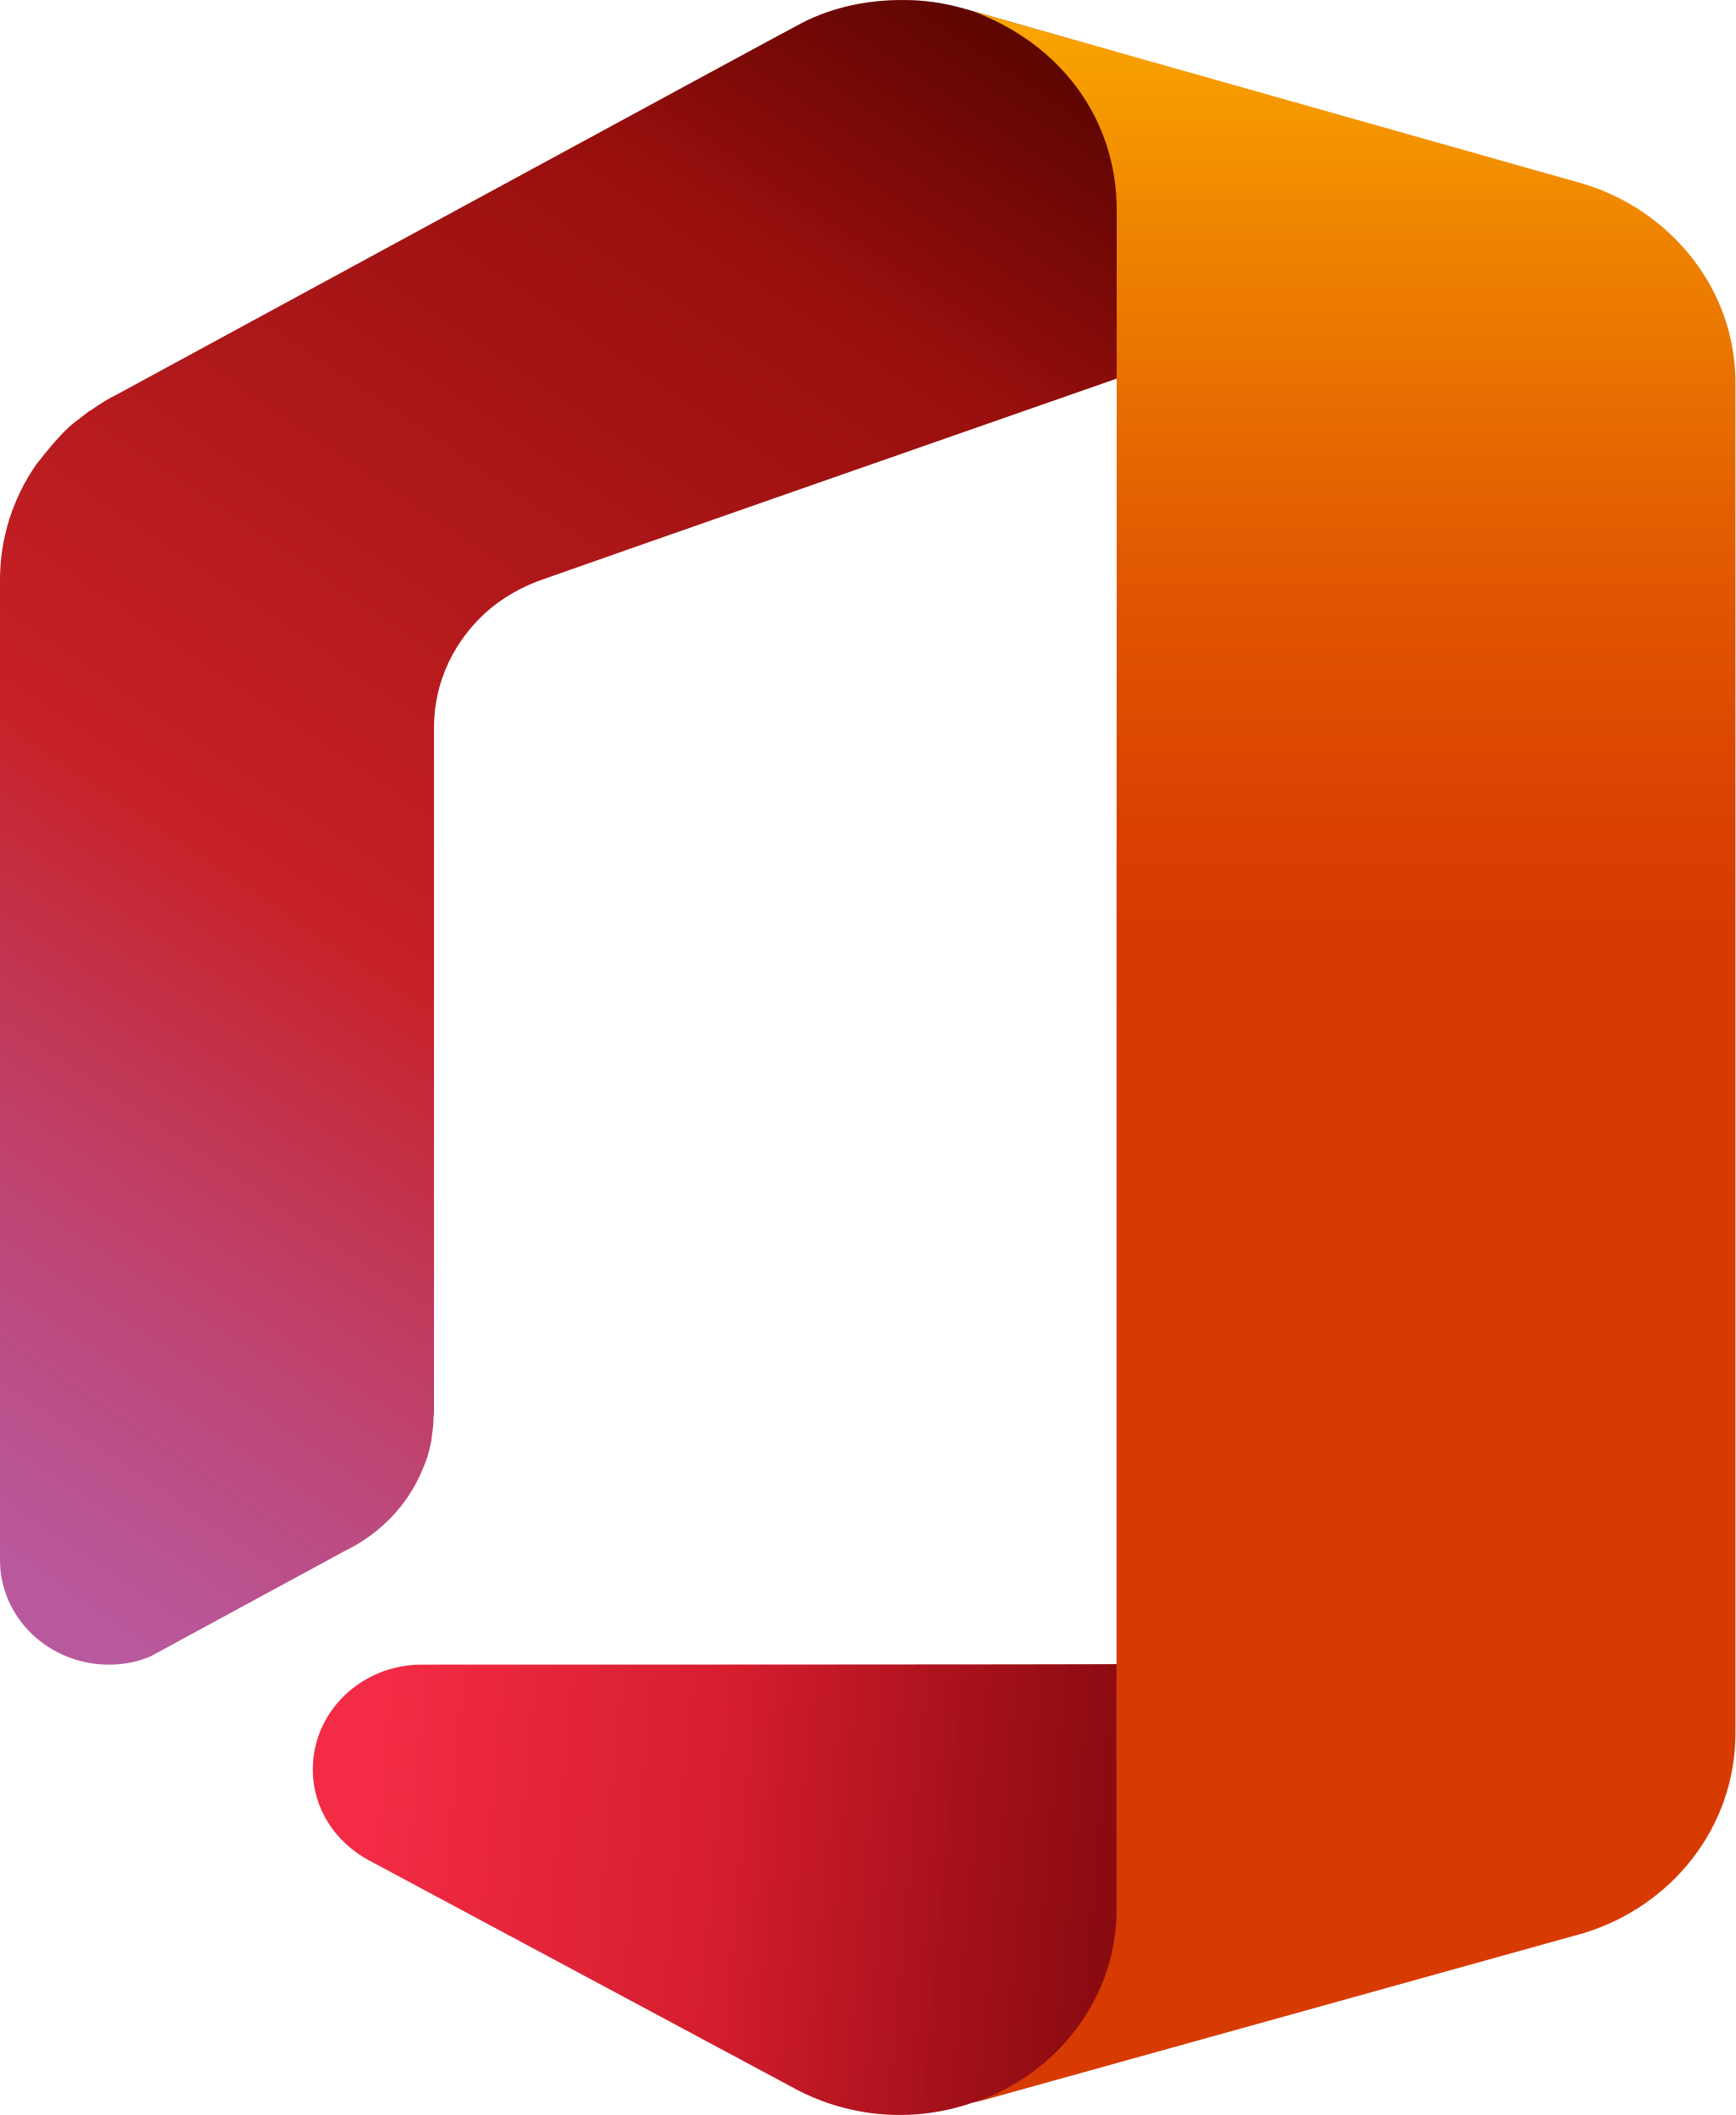
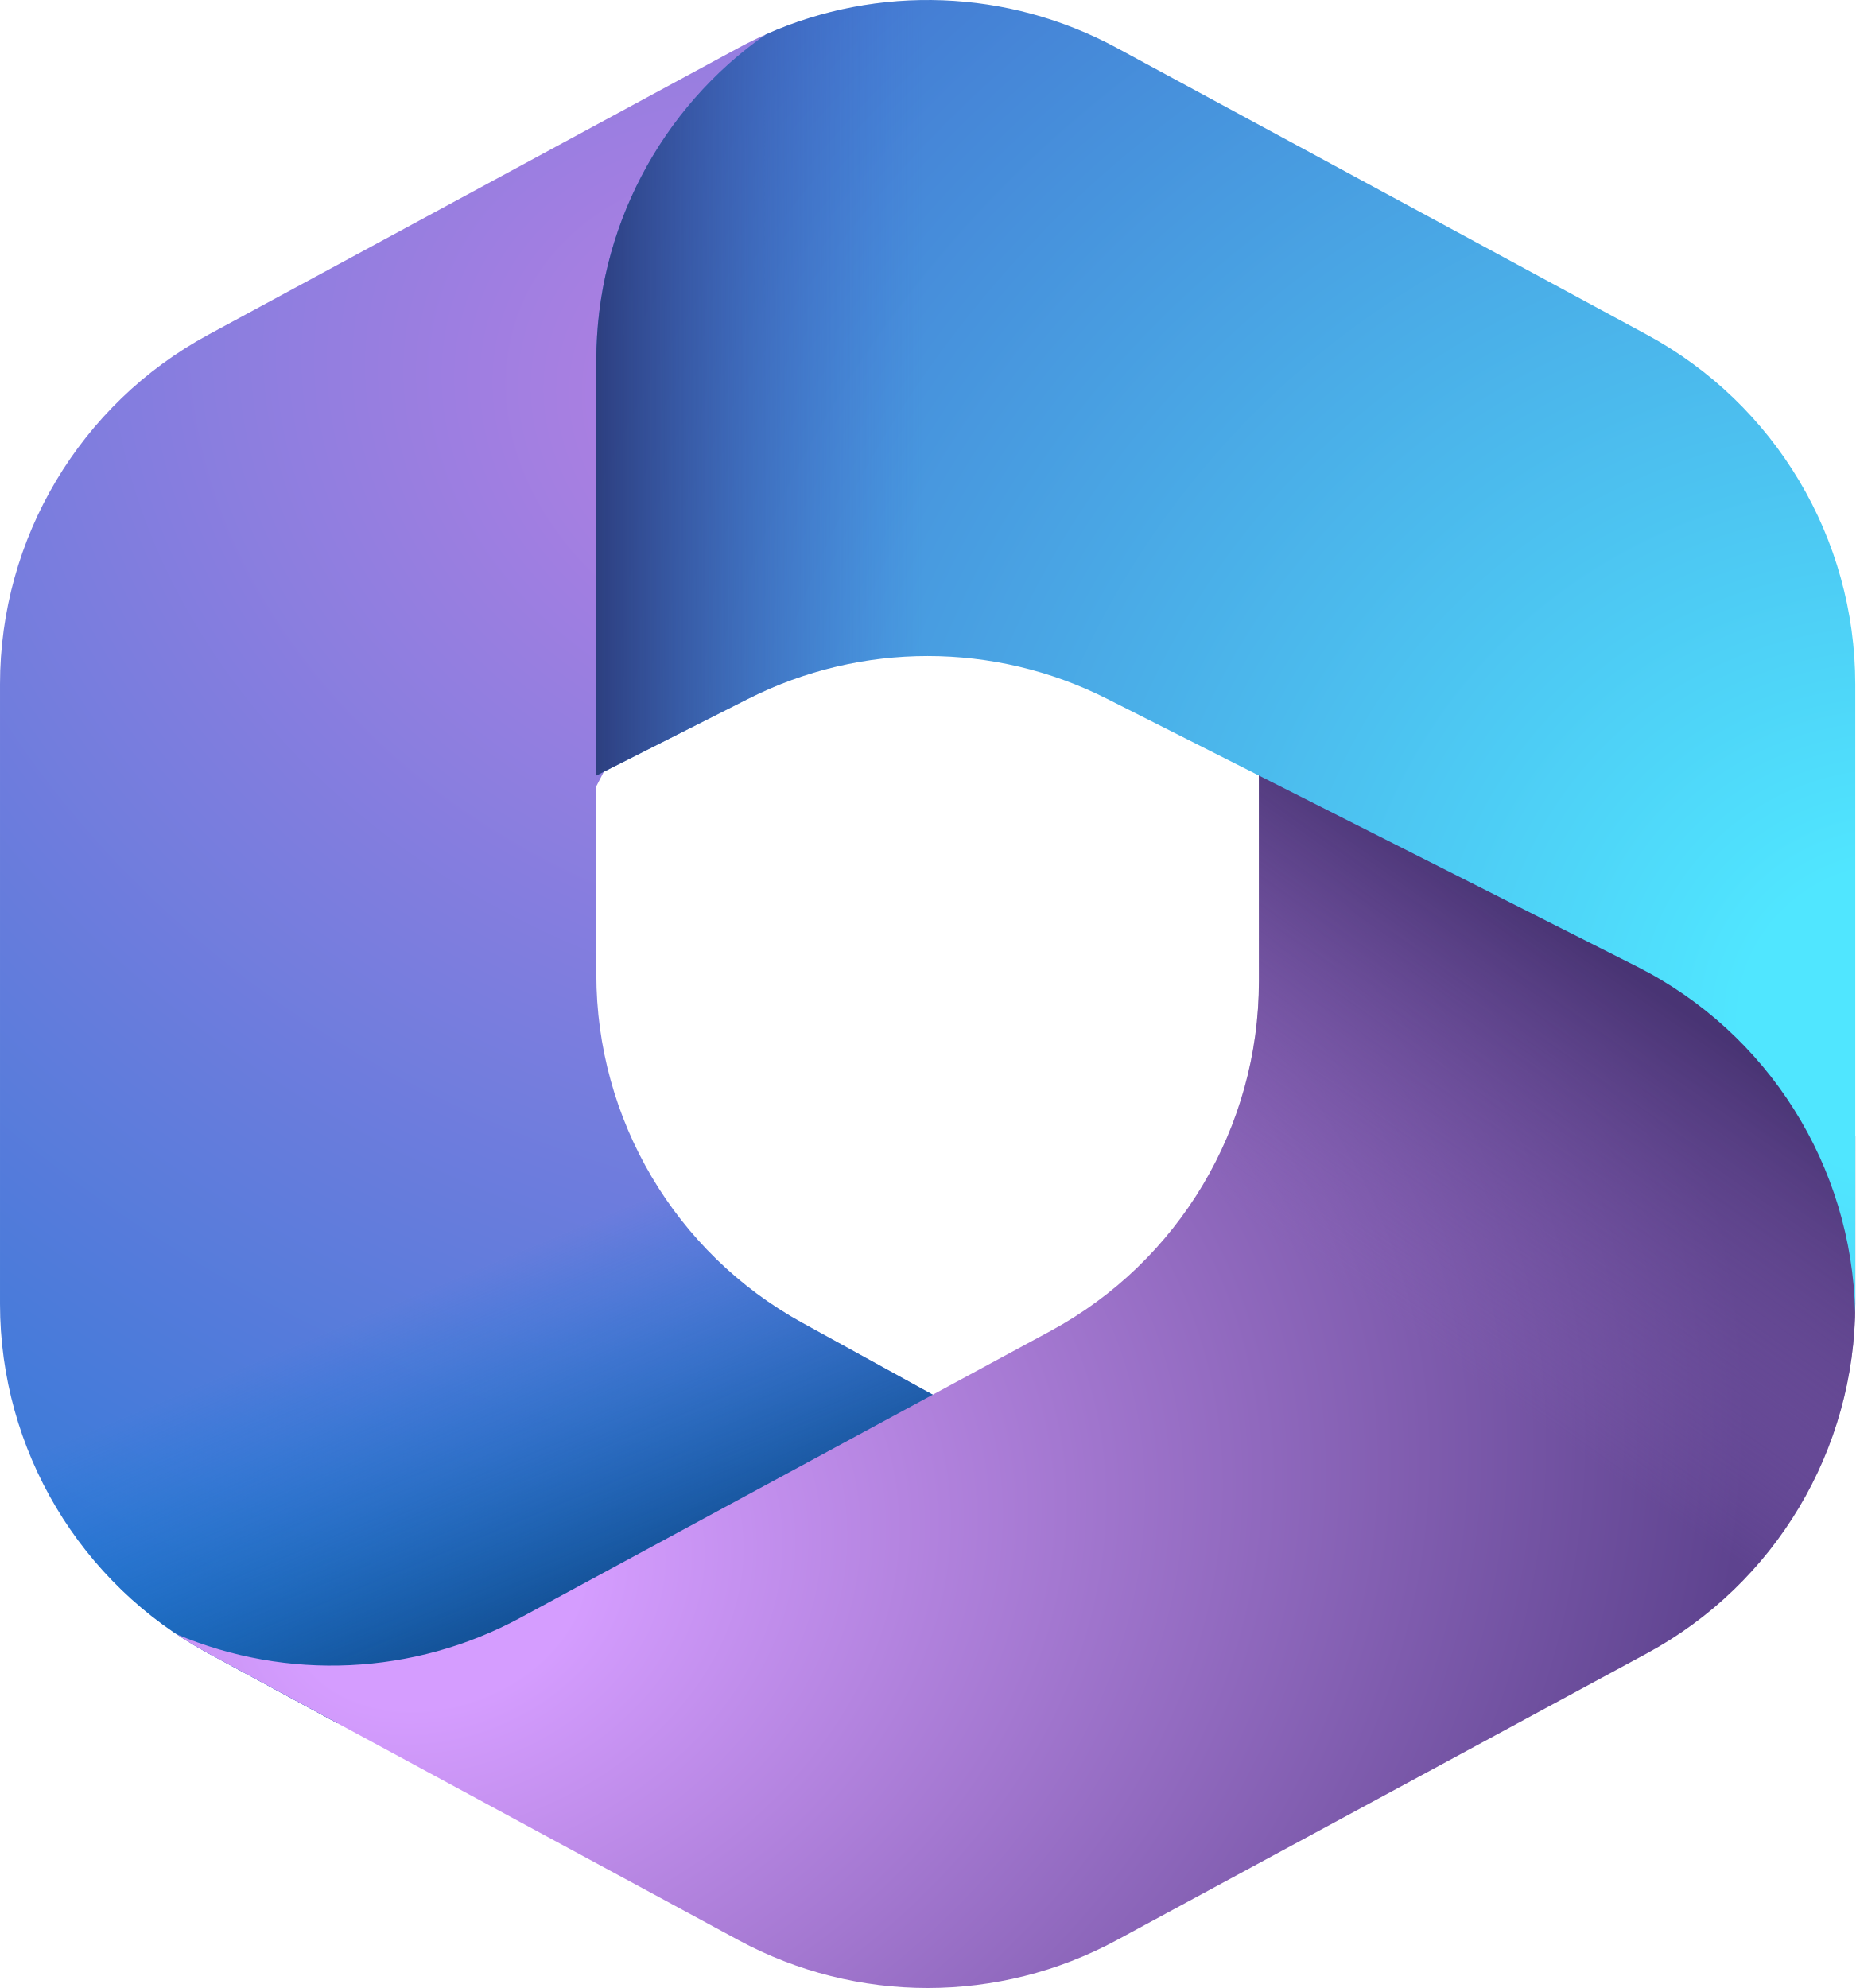
- <svg xmlns="http://www.w3.org/2000/svg" xmlns:xlink="http://www.w3.org/1999/xlink" height="2500" viewBox="0 0 78.799 96" width="2052">
-   <linearGradient id="a" gradientUnits="userSpaceOnUse" x1="16.942" x2="85.671" y1="83.36" y2="89.583">
-     <stop offset="0" stop-color="#f32b44" />
-     <stop offset=".6" stop-color="#a4070a" />
+ <svg xmlns="http://www.w3.org/2000/svg" fill="none" height="651.255" viewBox="0 0 607.77 651.255" width="607.77">
+   <radialGradient id="a" cx="0" cy="0" gradientTransform="matrix(-247.1188 588.2459 -736.7498 -309.5044 267.3307 139.4693)" gradientUnits="userSpaceOnUse" r="1">
+     <stop offset=".06" stop-color="#ae7fe2" />
+     <stop offset="1" stop-color="#0078d4" />
+   </radialGradient>
+   <linearGradient id="b" gradientUnits="userSpaceOnUse" x1="245.097" x2="197.427" y1="511.856" y2="398.101">
+     <stop offset="0" stop-color="#114a8b" />
+     <stop offset="1" stop-color="#0078d4" stop-opacity="0" />
  </linearGradient>
-   <linearGradient id="b">
-     <stop offset="0" stop-opacity=".4" />
-     <stop offset="1" stop-opacity="0" />
+   <radialGradient id="c" cx="0" cy="0" gradientTransform="matrix(417.2837 -141.4262 108.6791 320.662 142.8103 521.8622)" gradientUnits="userSpaceOnUse" r="1">
+     <stop offset=".111" stop-color="#d59dff" />
+     <stop offset="1" stop-color="#5e438f" />
+   </radialGradient>
+   <linearGradient id="d" gradientUnits="userSpaceOnUse" x1="551.905" x2="472.506" y1="331.49" y2="444.072">
+     <stop offset="0" stop-color="#493474" />
+     <stop offset="1" stop-color="#8c66ba" stop-opacity="0" />
  </linearGradient>
-   <linearGradient id="c" gradientUnits="userSpaceOnUse" x1="63.515" x2="33.003" xlink:href="#b" y1="87.298" y2="84.535" />
-   <linearGradient id="d" gradientUnits="userSpaceOnUse" x1="44.738" x2="-5.901" y1="-3.312" y2="71.527">
-     <stop offset="0" stop-color="#800600" />
-     <stop offset=".6" stop-color="#c72127" />
-     <stop offset=".728" stop-color="#c13959" />
-     <stop offset=".847" stop-color="#bc4b81" />
-     <stop offset=".942" stop-color="#b95799" />
-     <stop offset="1" stop-color="#b85ba2" />
+   <radialGradient id="e" cx="0" cy="0" gradientTransform="matrix(-499.8013 -176.4492 175.0654 -495.8817 620.541 334.1078)" gradientUnits="userSpaceOnUse" r="1">
+     <stop offset=".096" stop-color="#50e6ff" />
+     <stop offset="1" stop-color="#436dcd" />
+   </radialGradient>
+   <linearGradient id="f" gradientUnits="userSpaceOnUse" x1="195.354" x2="302.238" y1="15.639" y2="15.639">
+     <stop offset="0" stop-color="#2d3f80" />
+     <stop offset="1" stop-color="#436dcd" stop-opacity="0" />
  </linearGradient>
-   <linearGradient id="e" gradientUnits="userSpaceOnUse" x1="45.823" x2="35.099" xlink:href="#b" y1="-4.81" y2="11.039" />
-   <linearGradient id="f" gradientUnits="userSpaceOnUse" x1="61.486" x2="61.486" y1="-4.887" y2="88.781">
-     <stop offset="0" stop-color="#ffb900" />
-     <stop offset=".166" stop-color="#ef8400" />
-     <stop offset=".313" stop-color="#e25c01" />
-     <stop offset=".429" stop-color="#db4401" />
-     <stop offset=".5" stop-color="#d83b01" />
-   </linearGradient>
-   <path d="m19.143 75.558c-2.724 0-4.945 2.121-4.945 4.753 0 1.789 1.031 3.322 2.565 4.14l19.118 10.246a10.11 10.11 0 0 0 4.969 1.303c1.164 0 2.275-.204 3.306-.562l6.531-1.814v-18.091c.027.025-31.519.025-31.545.025z" fill="url(#a)" />
-   <path d="m19.143 75.558c-2.724 0-4.945 2.121-4.945 4.753 0 1.789 1.031 3.322 2.565 4.14l19.118 10.246a10.11 10.11 0 0 0 4.969 1.303c1.164 0 2.275-.204 3.306-.562l6.531-1.814v-18.091c.027.025-31.519.025-31.545.025z" fill="url(#c)" />
-   <path d="m43.736.383a9.968 9.968 0 0 0 -2.777-.383c-1.56 0-3.12.307-4.522 1.022-.29.128-31.096 16.864-31.096 16.864-.423.205-.82.46-1.19.716-.052.025-.079.051-.132.077-.238.178-.45.357-.687.536-.106.077-.212.18-.291.256-.132.127-.265.255-.37.383-.37.383-1.005 1.2-1.005 1.2a9.15 9.15 0 0 0 -1.666 5.291v44.46c0 2.633 2.221 4.754 4.945 4.754.687 0 1.322-.128 1.904-.384l8.805-4.778c1.586-.766 2.856-2.07 3.517-3.68.158-.332.29-.74.37-1.15.026-.102.053-.23.053-.332 0-.05.026-.127.026-.178.027-.18.053-.384.053-.562 0-.154.027-.282.027-.435v-23.662-7.385c0-2.07.925-3.935 2.38-5.238 0 0-.688.613 0 0 .687-.613 1.586-1.15 2.644-1.507 1.057-.384 26.072-9.122 26.072-9.122v-14.744z" fill="url(#d)" />
-   <path d="m43.736.383a9.968 9.968 0 0 0 -2.777-.383c-1.56 0-3.12.307-4.522 1.022-.29.128-31.096 16.864-31.096 16.864-.423.205-.82.46-1.19.716-.052.025-.079.051-.132.077-.238.178-.45.357-.687.536-.106.077-.212.18-.291.256-.132.127-.265.255-.37.383-.37.383-1.005 1.2-1.005 1.2a9.15 9.15 0 0 0 -1.666 5.291v44.46c0 2.633 2.221 4.754 4.945 4.754.687 0 1.322-.128 1.904-.384l8.805-4.778c1.586-.766 2.856-2.07 3.517-3.68.158-.332.29-.74.37-1.15.026-.102.053-.23.053-.332 0-.05.026-.127.026-.178.027-.18.053-.384.053-.562 0-.154.027-.282.027-.435v-23.662-7.385c0-2.07.925-3.935 2.38-5.238 0 0-.688.613 0 0 .687-.613 1.586-1.15 2.644-1.507 1.057-.384 26.072-9.122 26.072-9.122v-14.744z" fill="url(#e)" />
-   <path d="m71.898 8.35-27.738-7.843c4.019 1.508 6.53 4.906 6.53 9.046 0 0-.025 75.2 0 77.014.027 4.088-2.67 7.589-6.53 8.892.846-.23 27.738-7.717 27.738-7.717 3.992-1.226 6.875-4.804 6.875-9.07v-61.252c.026-4.24-2.883-7.844-6.875-9.07z" fill="url(#f)" />
+   <g stroke-width="21.706">
+     <path d="m249.697 12.135c.425-.304.851-.606 1.281-.906-3.065 1.363-6.089 2.849-9.064 4.46l-173.649 93.946c-42.058 22.754-68.264 66.727-68.264 114.547v202.912c0 47.823 26.211 91.799 68.275 114.551l42.083 22.763h41.583l173.672-96.485-62.845-34.606c-41.584-22.9-67.414-66.611-67.414-114.082v-61.675c6.805-13.291 20.673-39.982 21.706-40.447 1.033-.465 58.313-14.665 86.824-21.706v-183.271z" fill="url(#a)" />
+     <path d="m249.697 12.135c.425-.304.851-.606 1.281-.906-3.065 1.363-6.089 2.849-9.064 4.46l-173.649 93.946c-42.058 22.754-68.264 66.727-68.264 114.547v202.912c0 47.823 26.211 91.799 68.275 114.551l42.083 22.763h41.583l173.672-96.485-62.845-34.606c-41.584-22.9-67.414-66.611-67.414-114.082v-61.675c6.805-13.291 20.673-39.982 21.706-40.447 1.033-.465 58.313-14.665 86.824-21.706v-183.271z" fill="url(#b)" />
+     <path d="m412.411 232.619v88.853c0 47.823-26.21 91.799-68.274 114.551l-173.648 93.926c-34.96 18.91-76.413 20.721-112.616 5.429 3.347 2.238 6.816 4.33 10.4 6.269l173.648 93.924c38.66 20.912 85.261 20.912 123.922 0l173.648-93.924c42.064-22.752 68.274-66.728 68.274-114.553v-54.938l-130.236-111.629z" fill="url(#c)" />
+     <path d="m412.411 232.619v88.853c0 47.823-26.21 91.799-68.274 114.551l-173.648 93.926c-34.96 18.91-76.413 20.721-112.616 5.429 3.347 2.238 6.816 4.33 10.4 6.269l173.648 93.924c38.66 20.912 85.261 20.912 123.922 0l173.648-93.924c42.064-22.752 68.274-66.728 68.274-114.553v-54.938l-130.236-111.629z" fill="url(#d)" />
+     <path d="m539.502 109.636-173.648-93.946c-35.689-19.308-78.146-20.795-114.877-4.46-34.619 24.189-55.624 63.939-55.624 106.747v136.086l49.793-25.162c36.935-18.663 80.538-18.663 117.473 0l173.648 87.744c42.987 21.721 70.405 65.348 71.467 113.342.025-.962.035-1.927.035-2.893v-202.912c0-47.819-26.206-91.793-68.265-114.547z" fill="url(#e)" />
+     <path d="m539.502 109.636-173.648-93.946c-35.689-19.308-78.146-20.795-114.877-4.46-34.619 24.189-55.624 63.939-55.624 106.747v136.086l49.793-25.162c36.935-18.663 80.538-18.663 117.473 0l173.648 87.744c42.987 21.721 70.405 65.348 71.467 113.342.025-.962.035-1.927.035-2.893v-202.912c0-47.819-26.206-91.793-68.265-114.547z" fill="url(#f)" />
+   </g>
</svg>
